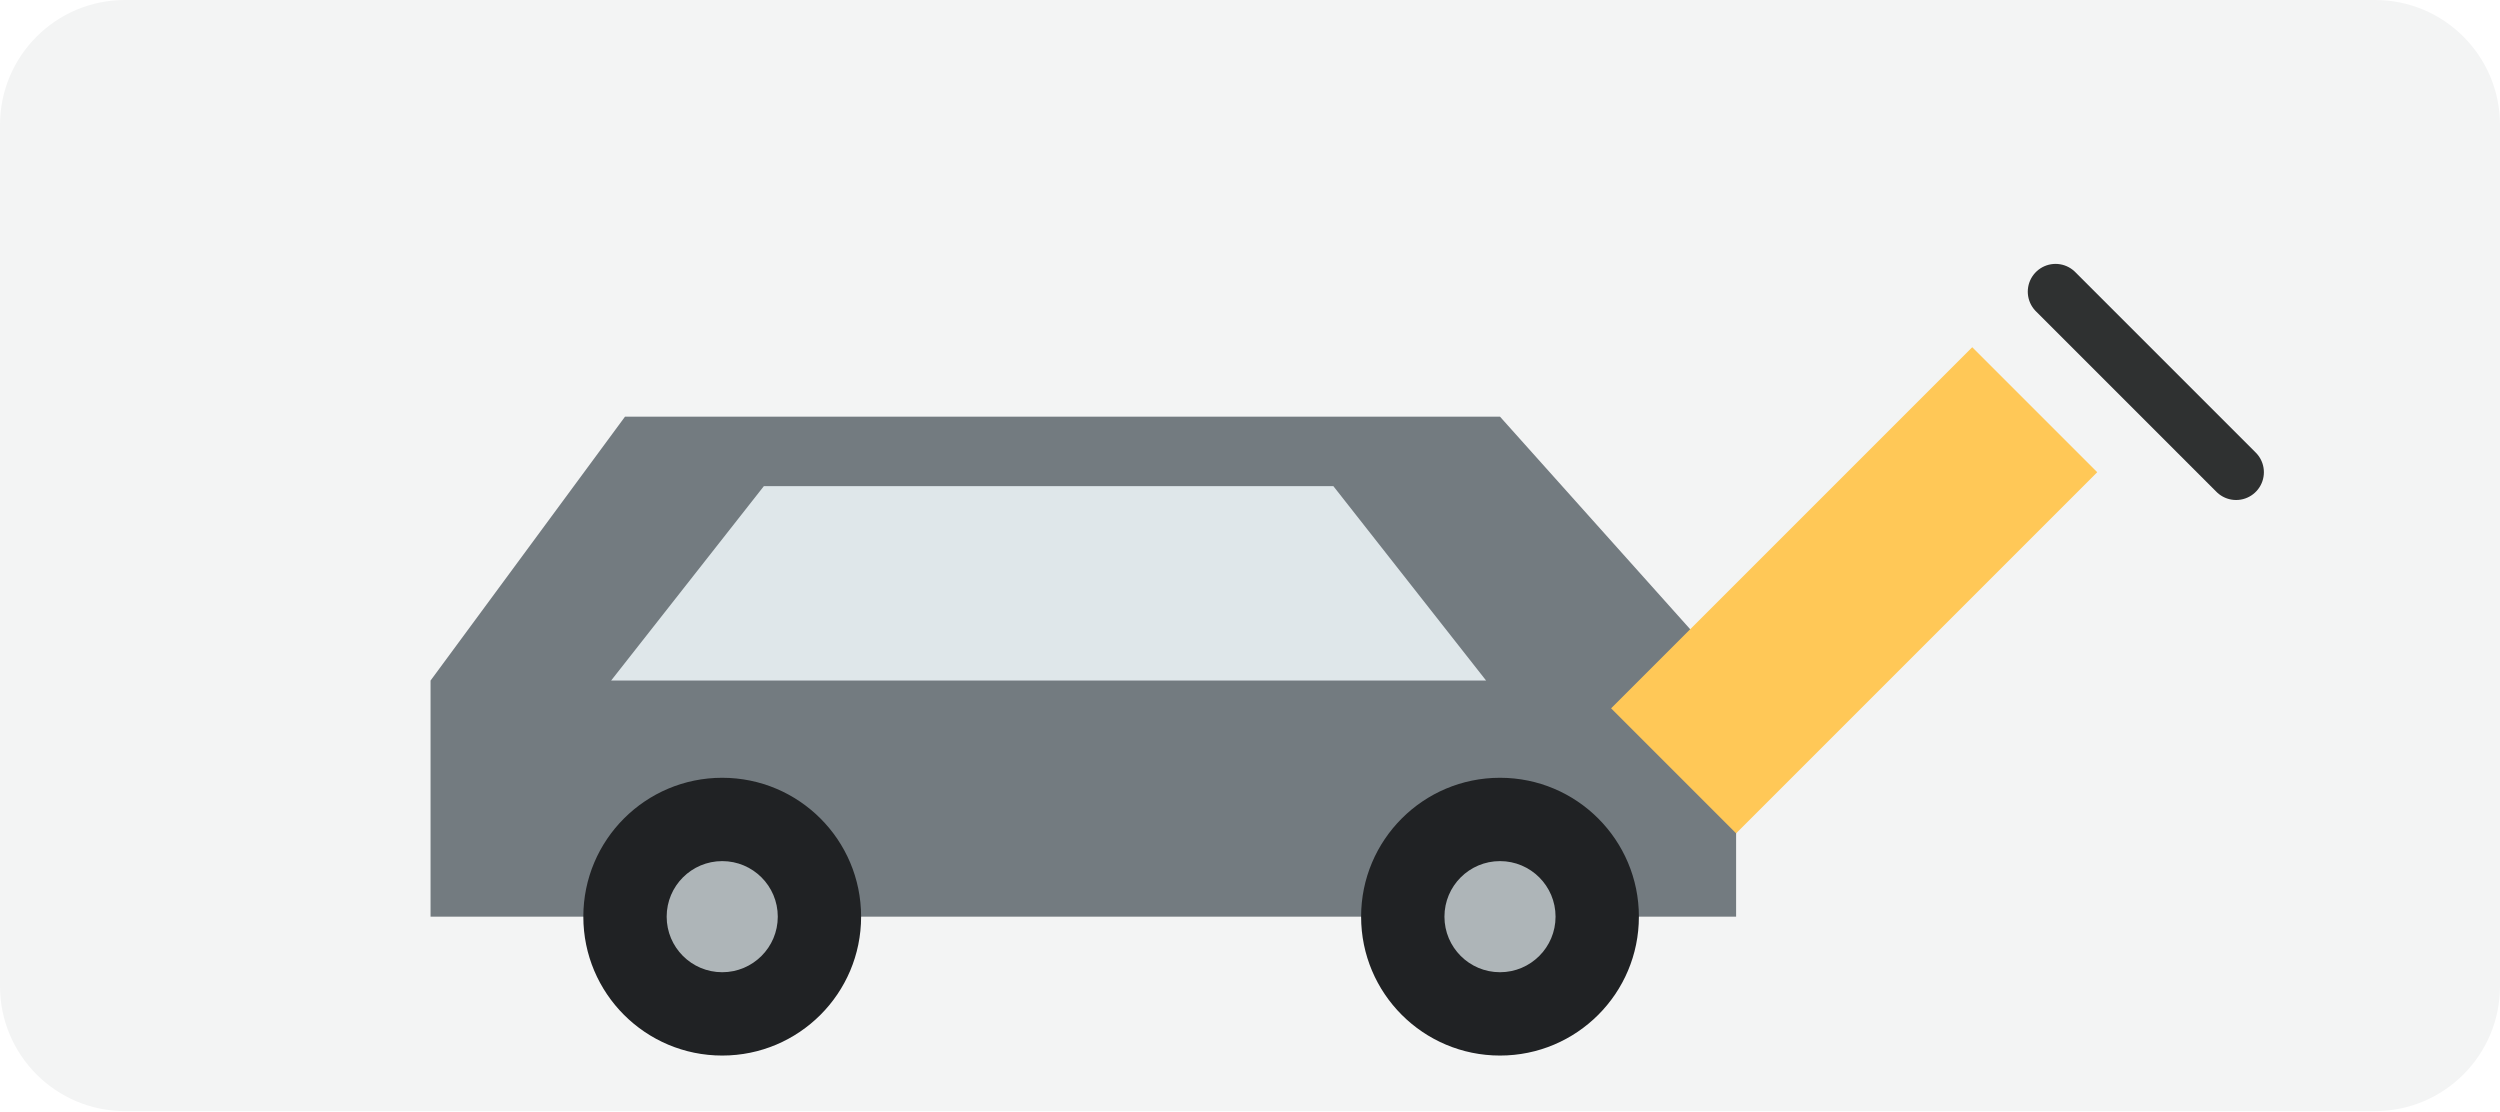
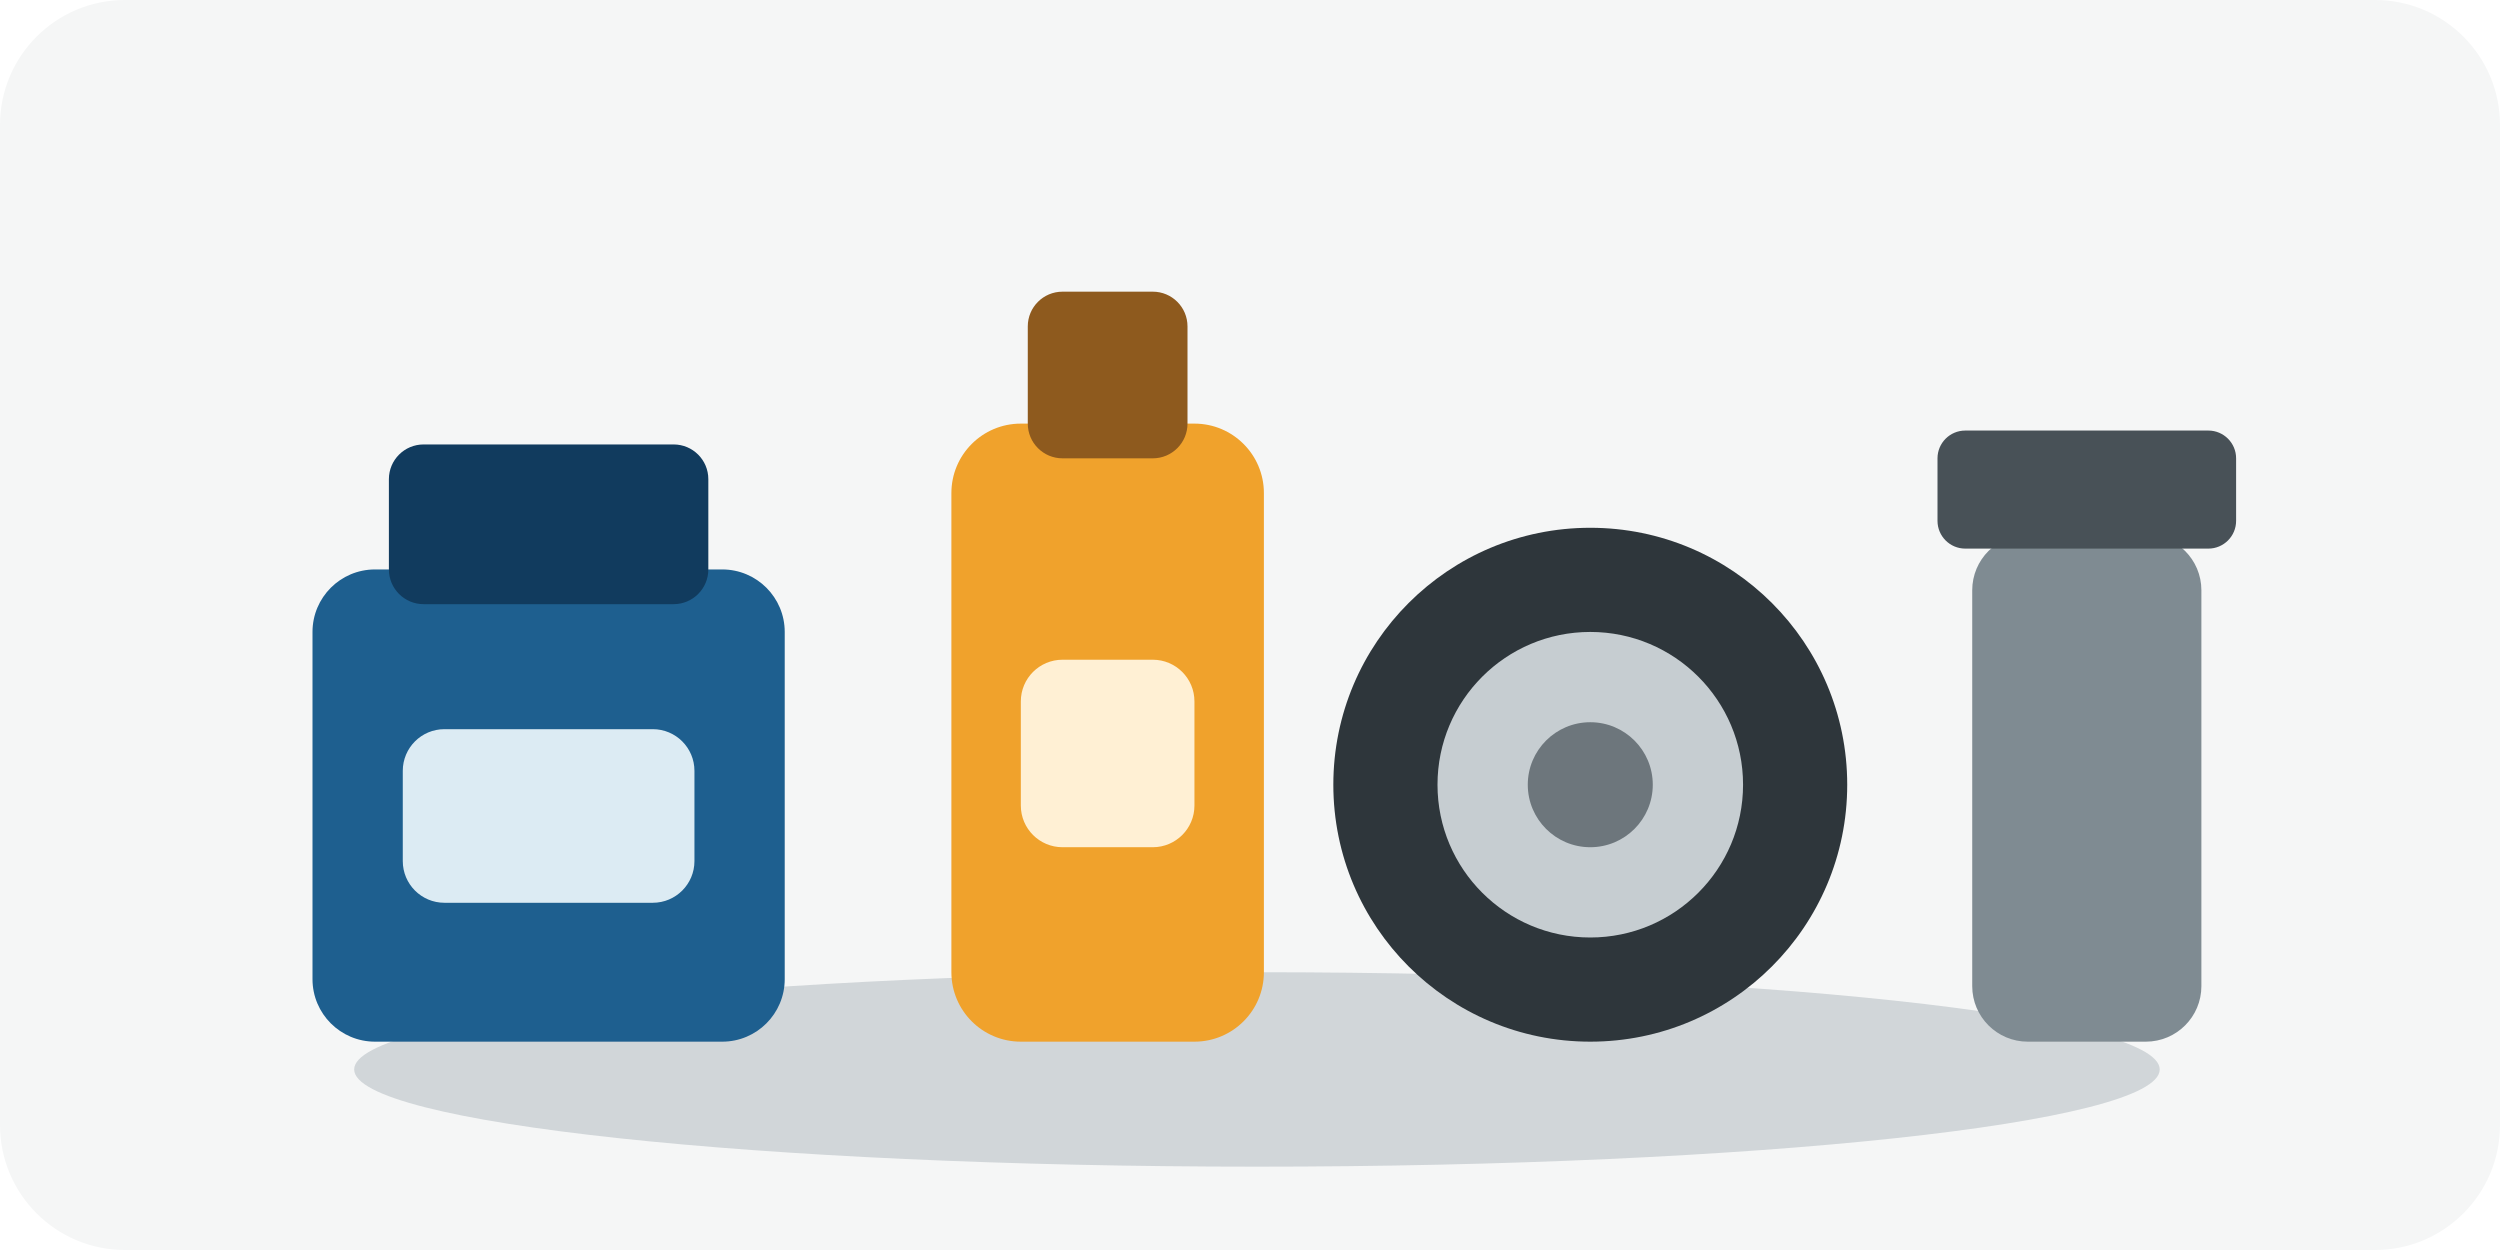
- <svg xmlns="http://www.w3.org/2000/svg" viewBox="0 0 360 160" role="img" aria-label="Automotive products">
-   <rect width="360" height="160" rx="18" fill="#f3f4f4" />
-   <path d="M62 98l28-38h126l34 38v34H62z" fill="#737b80" />
-   <path d="M110 70h82l22 28H88z" fill="#dfe7ea" />
-   <circle cx="104" cy="132" r="20" fill="#202224" />
-   <circle cx="216" cy="132" r="20" fill="#202224" />
-   <circle cx="104" cy="132" r="8" fill="#aeb5b8" />
-   <circle cx="216" cy="132" r="8" fill="#aeb5b8" />
-   <path d="M284 50l18 18-52 52-18-18z" fill="#ffc857" />
-   <path d="M296 42l26 26" stroke="#2f3131" stroke-width="8" stroke-linecap="round" />
+ <svg xmlns="http://www.w3.org/2000/svg" viewBox="0 0 360 180" role="img" aria-label="Automotive product group">
+   <rect width="360" height="180" rx="18" fill="#f5f6f6" />
+   <ellipse cx="181" cy="154" rx="130" ry="14" fill="#d1d6d9" />
+   <rect x="45" y="82" width="68" height="68" rx="9" fill="#1e5f8f" />
+   <rect x="56" y="64" width="46" height="23" rx="5" fill="#113b5e" />
+   <rect x="58" y="105" width="42" height="25" rx="6" fill="#dcebf3" />
+   <rect x="137" y="61" width="45" height="89" rx="10" fill="#f0a22c" />
+   <rect x="148" y="42" width="23" height="24" rx="5" fill="#8e5a1e" />
+   <rect x="147" y="95" width="25" height="27" rx="6" fill="#fff0d4" />
+   <circle cx="229" cy="113" r="37" fill="#2e363b" />
+   <circle cx="229" cy="113" r="22" fill="#c6cdd1" />
+   <circle cx="229" cy="113" r="9" fill="#6d767c" />
+   <rect x="284" y="77" width="33" height="73" rx="8" fill="#7f8b92" />
+   <rect x="279" y="62" width="43" height="17" rx="4" fill="#485157" />
</svg>
